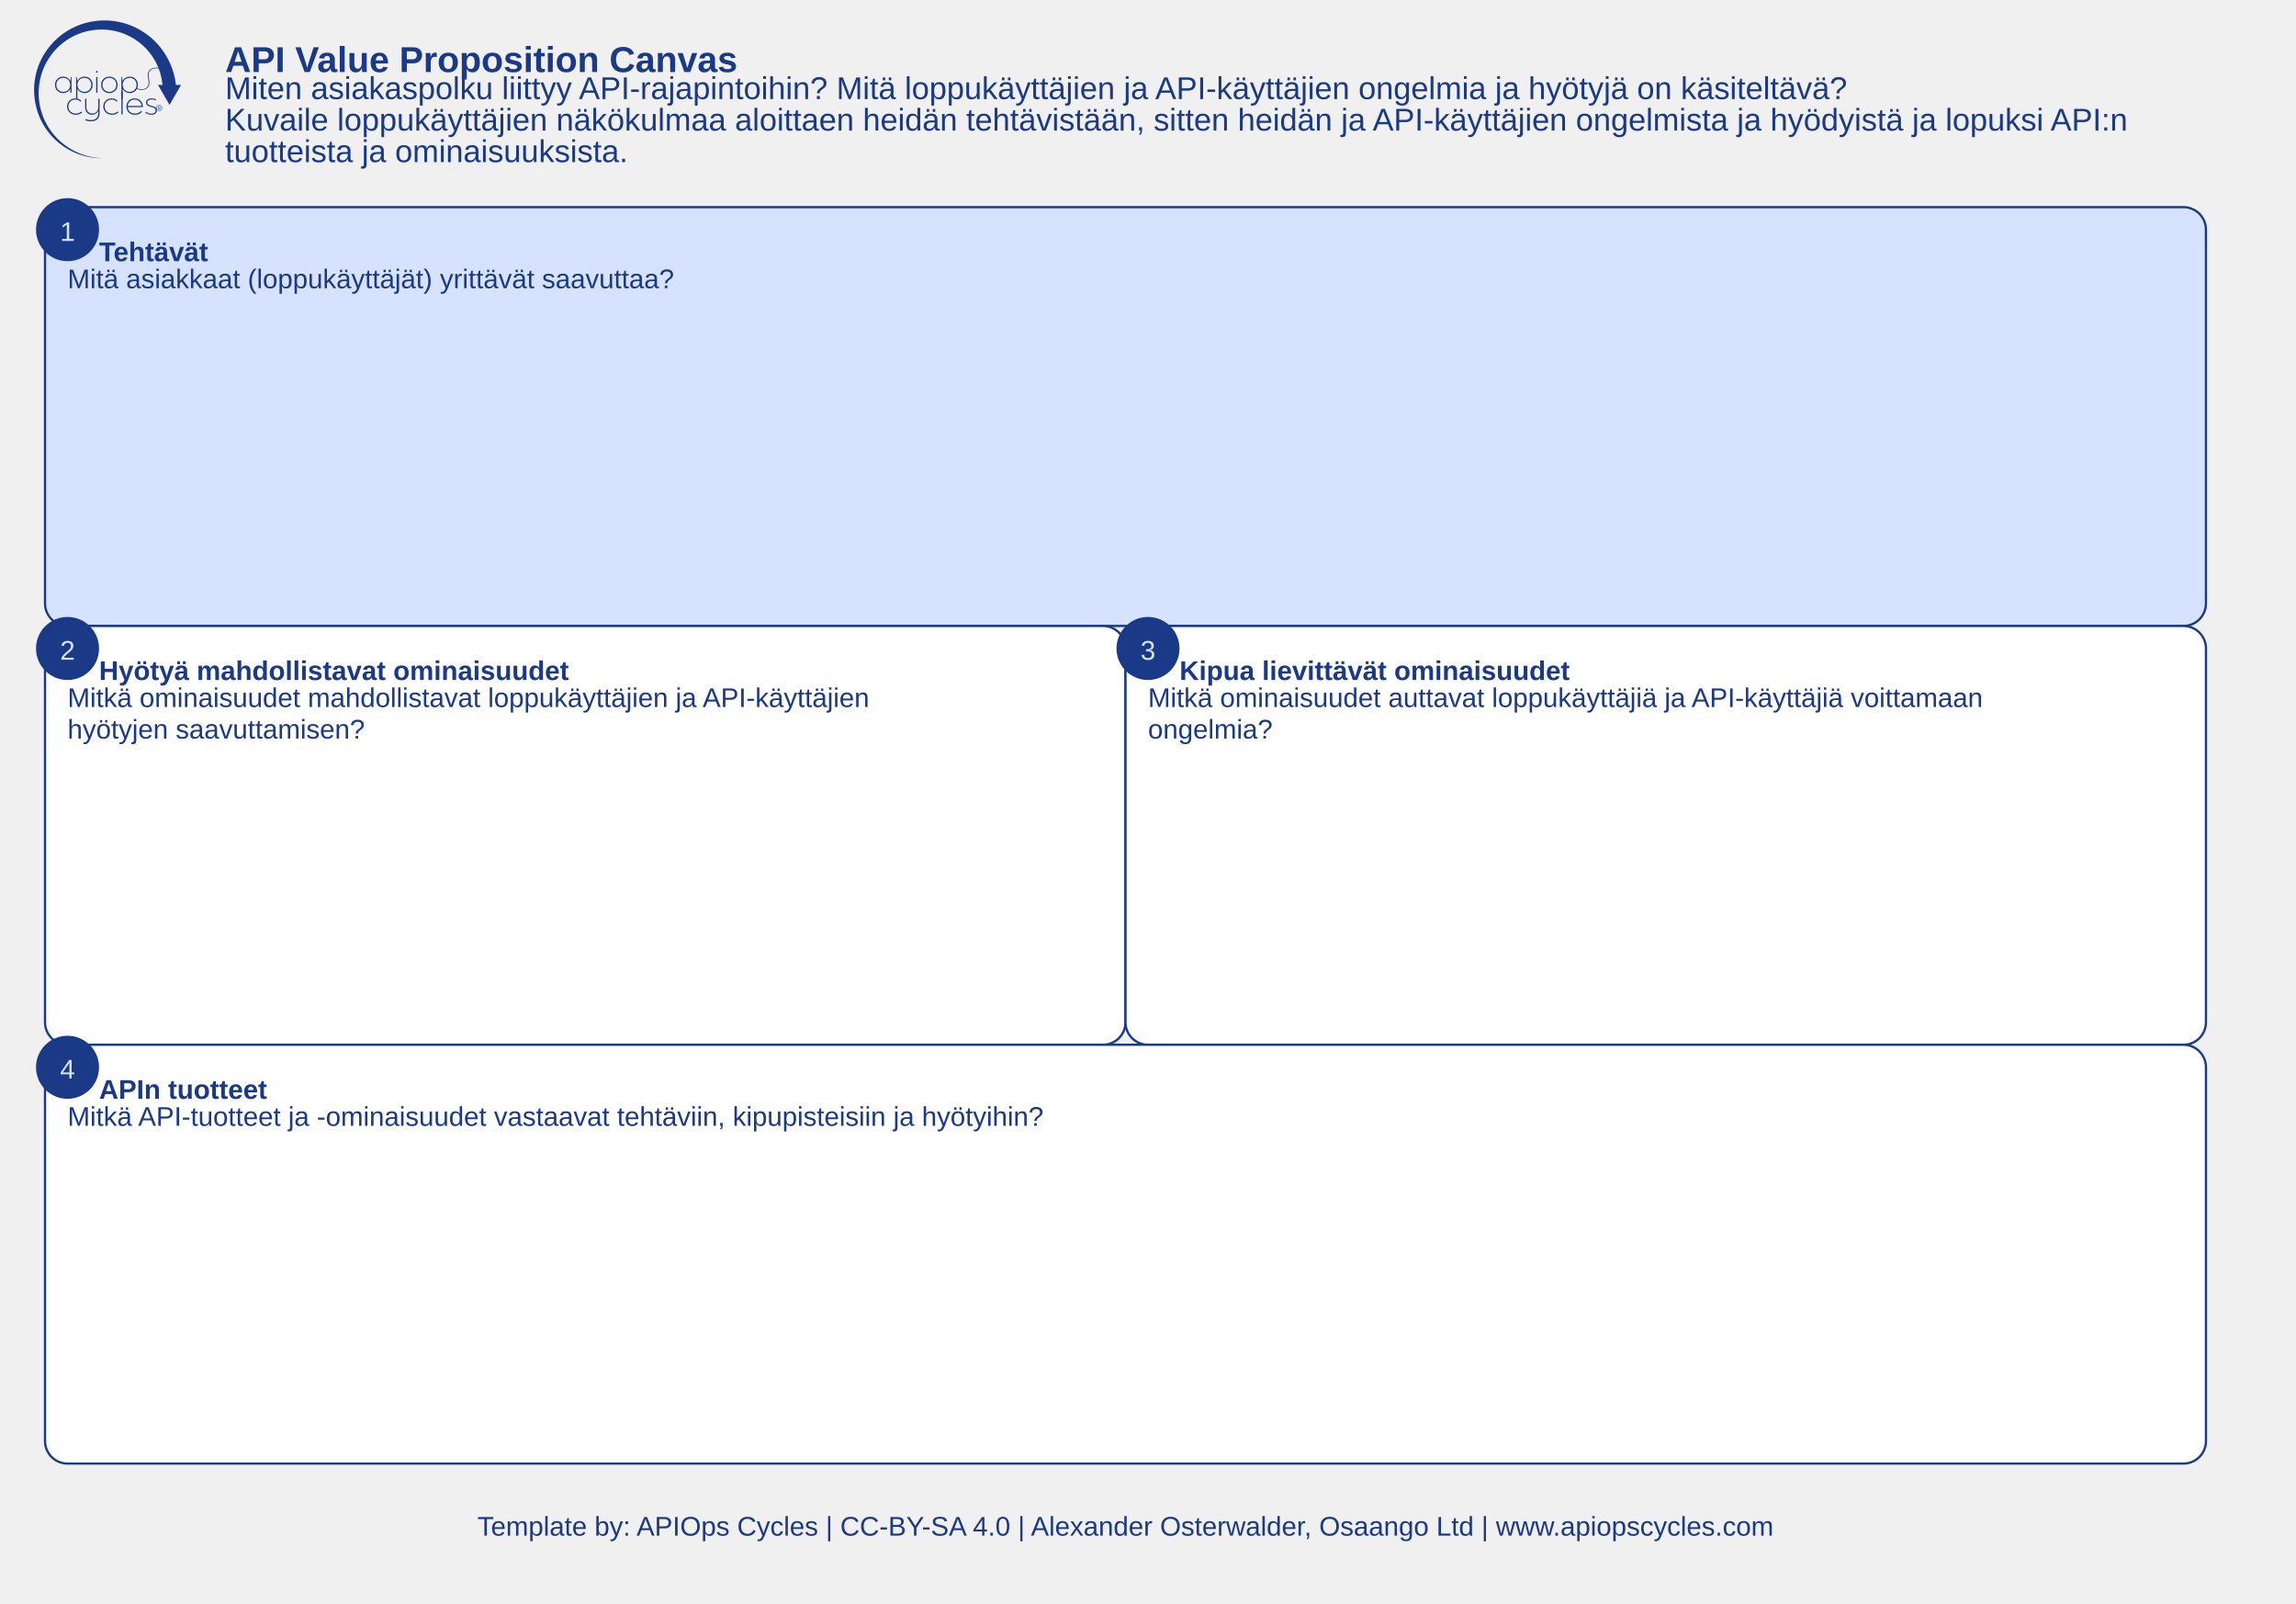
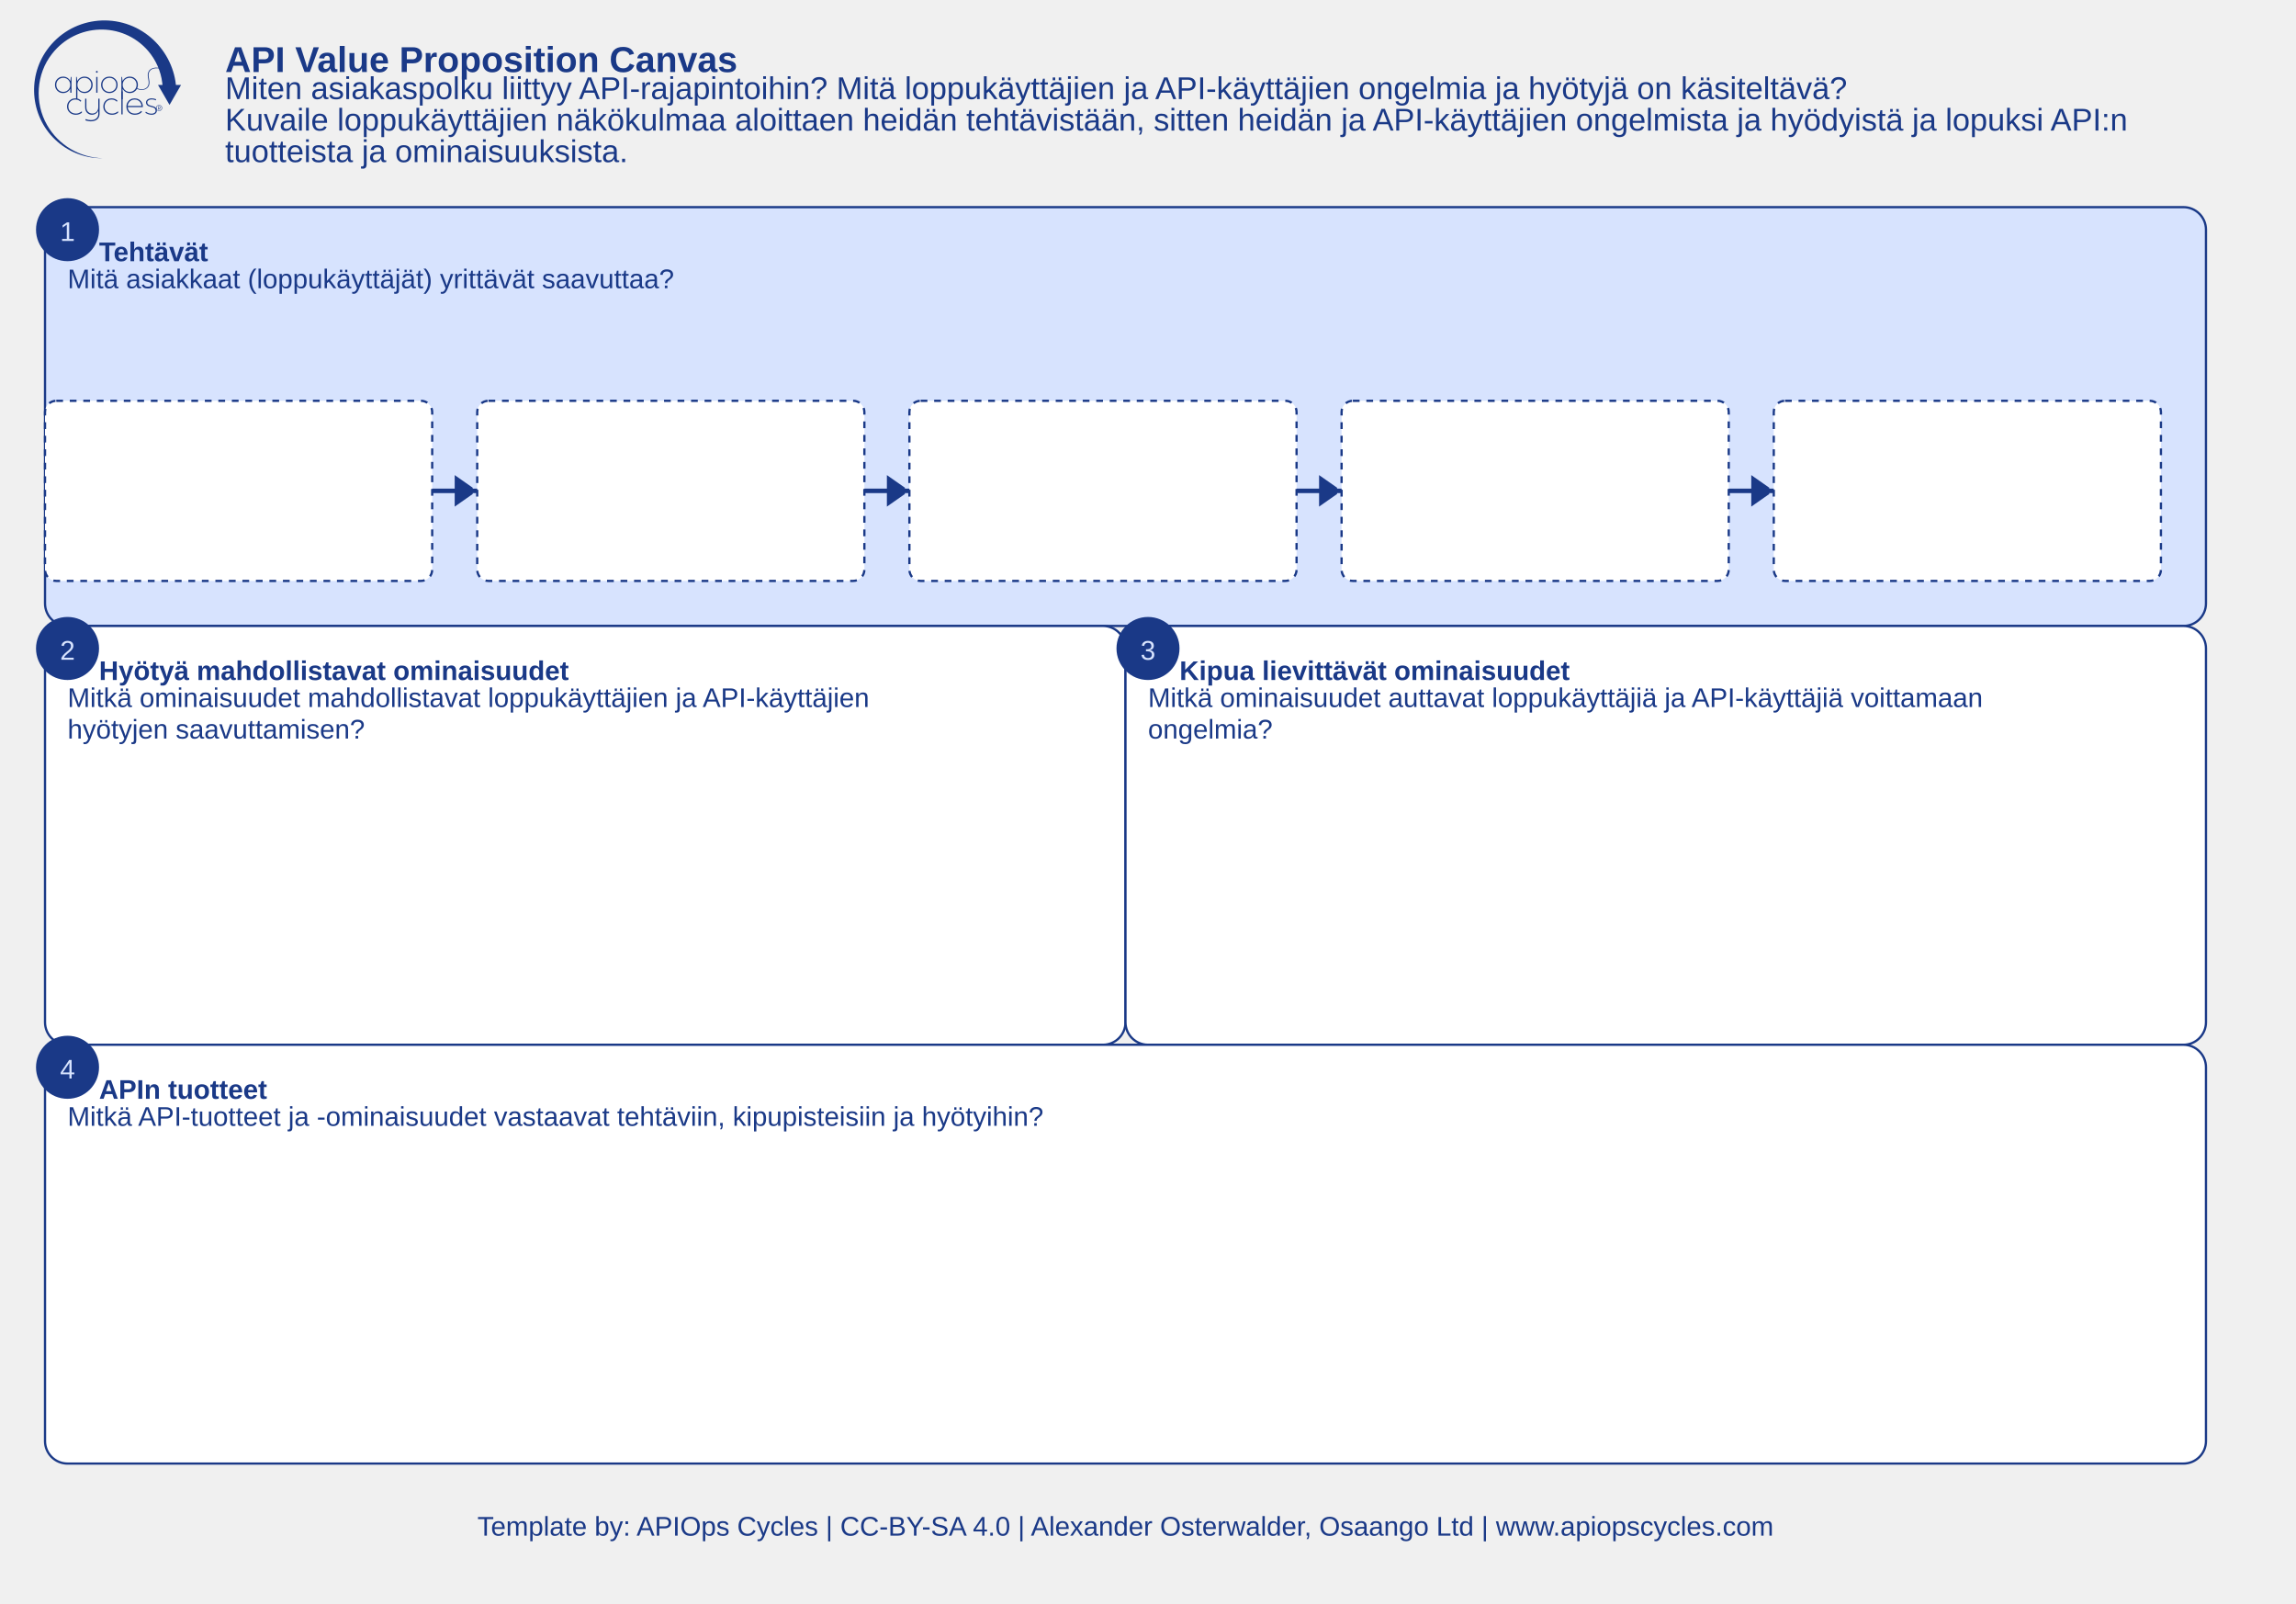
<svg xmlns="http://www.w3.org/2000/svg" width="1020" height="712" font-family="Arial, sans-serif" font-size="12" style="background-color: #f8fafc">
  <defs>
    <filter id="shadow">
      <feDropShadow dx="3" dy="3" stdDeviation="2" flood-color="rgba(0, 0, 0, 0.2)" />
    </filter>
  </defs>
  <g transform="translate(10, 5) scale(0.1,0.1)">
    <svg width="756" zoomAndPan="magnify" viewBox="0 0 567 567" height="756" preserveAspectRatio="xMidYMid meet" version="1.0" id="svg47">
      <defs id="defs5">
        <g id="g1" />
        <clipPath id="ecfbc6fc50">
          <path d="M 0.5 0 L 566.5 0 L 566.5 566 L 0.5 566 Z M 0.5 0 " clip-rule="nonzero" id="path1" />
        </clipPath>
        <clipPath id="4ee1efe14e">
          <path d="M 38 30 L 528.191 30 L 528.191 490 L 38 490 Z M 38 30 " clip-rule="nonzero" id="path2" />
        </clipPath>
        <clipPath id="631ef147b9">
          <path d="M 380 187 L 464 187 L 464 283 L 380 283 Z M 380 187 " clip-rule="nonzero" id="path3" />
        </clipPath>
        <clipPath id="dc9e064c61">
          <path d="M 463.609 187.988 L 458.23 287.418 L 379.734 283.168 L 385.113 183.742 Z M 463.609 187.988 " clip-rule="nonzero" id="path4" />
        </clipPath>
        <clipPath id="06f743e2a4">
          <path d="M 379.477 282.957 L 384.855 183.527 L 463.352 187.773 L 457.973 287.203 Z M 379.477 282.957 " clip-rule="nonzero" id="path5" />
        </clipPath>
      </defs>
      <g clip-path="url(#4ee1efe14e)" id="g8" style="fill:#1a3987;fill-opacity:1">
        <path fill="#ffffff" d="M 116.617 434.637 C 158.09 470.828 212.988 490.789 267.996 489.473 C 191.457 488.059 119.762 445.711 81.969 379.109 C 39.125 305.152 45.559 208.793 98.371 141.828 C 178.516 39.051 332.074 32.734 418.133 131.543 C 443.988 161.492 460.848 199.008 465.605 238.27 C 465.902 240.664 466.145 243.062 466.34 245.465 L 451.488 245.465 L 489.855 311.918 L 528.223 245.465 L 511.156 245.465 C 510.668 240.906 510.059 236.363 509.301 231.844 C 499.641 173.074 467.293 118.582 420.492 81.809 C 314.559 -1.688 159.801 18.852 81.219 129.086 C 13.043 224.371 27.914 357.969 116.617 434.637 " fill-opacity="1" fill-rule="nonzero" id="path8" style="fill:#1a3987;fill-opacity:1" />
      </g>
      <g fill="#ffffff" fill-opacity="1" id="g11" style="fill:#1a3987;fill-opacity:1">
        <g transform="translate(143.5886, 343.5815)" id="g10" style="fill:#1a3987;fill-opacity:1">
          <g id="g9" style="fill:#1a3987;fill-opacity:1">
            <path d="M 34.234 1.172 C 28.742 1.172 23.773 0.016 19.328 -2.297 C 14.879 -4.617 11.363 -7.844 8.781 -11.969 C 6.195 -16.094 4.906 -20.832 4.906 -26.188 C 4.906 -31.551 6.129 -36.273 8.578 -40.359 C 11.035 -44.453 14.32 -47.66 18.438 -49.984 C 22.562 -52.305 27.176 -53.469 32.281 -53.469 C 36.207 -53.469 39.938 -52.781 43.469 -51.406 C 47 -50.031 49.973 -47.938 52.391 -45.125 L 49.547 -42.391 C 47.516 -44.672 45.039 -46.43 42.125 -47.672 C 39.219 -48.922 35.938 -49.547 32.281 -49.547 C 28.031 -49.547 24.141 -48.562 20.609 -46.594 C 17.078 -44.633 14.281 -41.906 12.219 -38.406 C 10.156 -34.906 9.125 -30.832 9.125 -26.188 C 9.125 -21.613 10.234 -17.562 12.453 -14.031 C 14.68 -10.5 17.691 -7.734 21.484 -5.734 C 25.273 -3.742 29.523 -2.75 34.234 -2.75 C 38.098 -2.75 41.629 -3.453 44.828 -4.859 C 48.035 -6.266 51.176 -8.113 54.25 -10.406 L 54.25 -5.594 C 51.438 -3.438 48.363 -1.77 45.031 -0.594 C 41.695 0.582 38.098 1.172 34.234 1.172 Z M 34.234 1.172 " id="path9" style="fill:#1a3987;fill-opacity:1" />
          </g>
        </g>
      </g>
      <g fill="#ffffff" fill-opacity="1" id="g14" style="fill:#1a3987;fill-opacity:1">
        <g transform="translate(200.9774, 343.5815)" id="g13" style="fill:#1a3987;fill-opacity:1">
          <g id="g12" style="fill:#1a3987;fill-opacity:1">
            <path d="M 26.688 23.156 C 24.988 23.156 23.039 22.988 20.844 22.656 C 18.656 22.332 16.461 21.91 14.266 21.391 C 12.078 20.867 10.102 20.312 8.344 19.719 L 9.422 15.594 C 11.973 16.582 14.848 17.398 18.047 18.047 C 21.254 18.703 24.164 19.031 26.781 19.031 C 31.289 19.031 35.41 18.312 39.141 16.875 C 42.867 15.438 45.859 13.113 48.109 9.906 C 50.367 6.707 51.5 2.52 51.5 -2.656 L 51.5 -11.281 L 51.016 -11.281 C 49.055 -7.488 46.273 -4.461 42.672 -2.203 C 39.078 0.047 35.086 1.172 30.703 1.172 C 26.191 1.172 22.203 0.16 18.734 -1.859 C 15.273 -3.891 12.562 -6.77 10.594 -10.5 C 8.633 -14.227 7.656 -18.645 7.656 -23.75 L 7.656 -52.391 L 11.875 -52.391 L 11.875 -23.844 C 11.875 -19.52 12.723 -15.789 14.422 -12.656 C 16.117 -9.52 18.473 -7.098 21.484 -5.391 C 24.492 -3.691 27.895 -2.844 31.688 -2.844 C 35.352 -2.844 38.688 -3.738 41.688 -5.531 C 44.695 -7.332 47.082 -9.801 48.844 -12.938 C 50.613 -16.082 51.5 -19.719 51.5 -23.844 L 51.5 -52.391 L 55.719 -52.391 L 55.719 -2.656 C 55.719 3.301 54.395 8.191 51.75 12.016 C 49.102 15.848 45.586 18.66 41.203 20.453 C 36.816 22.254 31.977 23.156 26.688 23.156 Z M 26.688 23.156 " id="path11" style="fill:#1a3987;fill-opacity:1" />
          </g>
        </g>
      </g>
      <g fill="#ffffff" fill-opacity="1" id="g17" style="fill:#1a3987;fill-opacity:1">
        <g transform="translate(264.3502, 343.5815)" id="g16" style="fill:#1a3987;fill-opacity:1">
          <g id="g15" style="fill:#1a3987;fill-opacity:1">
            <path d="M 34.234 1.172 C 28.742 1.172 23.773 0.016 19.328 -2.297 C 14.879 -4.617 11.363 -7.844 8.781 -11.969 C 6.195 -16.094 4.906 -20.832 4.906 -26.188 C 4.906 -31.551 6.129 -36.273 8.578 -40.359 C 11.035 -44.453 14.32 -47.66 18.438 -49.984 C 22.562 -52.305 27.176 -53.469 32.281 -53.469 C 36.207 -53.469 39.938 -52.781 43.469 -51.406 C 47 -50.031 49.973 -47.938 52.391 -45.125 L 49.547 -42.391 C 47.516 -44.672 45.039 -46.43 42.125 -47.672 C 39.219 -48.922 35.938 -49.547 32.281 -49.547 C 28.031 -49.547 24.141 -48.562 20.609 -46.594 C 17.078 -44.633 14.281 -41.906 12.219 -38.406 C 10.156 -34.906 9.125 -30.832 9.125 -26.188 C 9.125 -21.613 10.234 -17.562 12.453 -14.031 C 14.68 -10.5 17.691 -7.734 21.484 -5.734 C 25.273 -3.742 29.523 -2.75 34.234 -2.75 C 38.098 -2.75 41.629 -3.453 44.828 -4.859 C 48.035 -6.266 51.176 -8.113 54.25 -10.406 L 54.25 -5.594 C 51.438 -3.438 48.363 -1.77 45.031 -0.594 C 41.695 0.582 38.098 1.172 34.234 1.172 Z M 34.234 1.172 " id="path14" style="fill:#1a3987;fill-opacity:1" />
          </g>
        </g>
      </g>
      <g fill="#ffffff" fill-opacity="1" id="g20" style="fill:#1a3987;fill-opacity:1">
        <g transform="translate(321.739, 343.5815)" id="g19" style="fill:#1a3987;fill-opacity:1">
          <g id="g18" style="fill:#1a3987;fill-opacity:1">
            <path d="M 7.656 0 L 7.656 -76.422 L 11.875 -76.422 L 11.875 0 Z M 7.656 0 " id="path17" style="fill:#1a3987;fill-opacity:1" />
          </g>
        </g>
      </g>
      <g fill="#ffffff" fill-opacity="1" id="g23" style="fill:#1a3987;fill-opacity:1">
        <g transform="translate(341.261, 343.5815)" id="g22" style="fill:#1a3987;fill-opacity:1">
          <g id="g21" style="fill:#1a3987;fill-opacity:1">
            <path d="M 33.266 1.172 C 27.566 1.172 22.594 0.016 18.344 -2.297 C 14.094 -4.617 10.789 -7.844 8.438 -11.969 C 6.082 -16.094 4.906 -20.832 4.906 -26.188 C 4.906 -31.551 6.129 -36.273 8.578 -40.359 C 11.035 -44.453 14.32 -47.66 18.438 -49.984 C 22.562 -52.305 27.176 -53.469 32.281 -53.469 C 37.383 -53.469 42.008 -52.305 46.156 -49.984 C 50.312 -47.66 53.598 -44.453 56.016 -40.359 C 58.441 -36.273 59.656 -31.551 59.656 -26.188 L 59.656 -24.328 L 9.219 -24.328 C 9.477 -20.078 10.641 -16.316 12.703 -13.047 C 14.766 -9.773 17.547 -7.238 21.047 -5.438 C 24.547 -3.645 28.617 -2.75 33.266 -2.75 C 37.316 -2.75 41.172 -3.5 44.828 -5 C 48.492 -6.508 51.602 -8.766 54.156 -11.766 L 56.906 -8.531 C 53.895 -5.133 50.328 -2.664 46.203 -1.125 C 42.086 0.406 37.773 1.172 33.266 1.172 Z M 9.219 -28.156 L 55.328 -28.156 C 55.066 -32.406 53.875 -36.133 51.75 -39.344 C 49.625 -42.551 46.875 -45.051 43.5 -46.844 C 40.133 -48.645 36.395 -49.547 32.281 -49.547 C 28.219 -49.547 24.504 -48.645 21.141 -46.844 C 17.773 -45.051 15.031 -42.551 12.906 -39.344 C 10.781 -36.133 9.551 -32.406 9.219 -28.156 Z M 9.219 -28.156 " id="path20" style="fill:#1a3987;fill-opacity:1" />
          </g>
        </g>
      </g>
      <g fill="#ffffff" fill-opacity="1" id="g26" style="fill:#1a3987;fill-opacity:1">
        <g transform="translate(405.8111, 343.5815)" id="g25" style="fill:#1a3987;fill-opacity:1">
          <g id="g24" style="fill:#1a3987;fill-opacity:1">
            <path d="M 24.328 1.172 C 20.211 1.172 16.367 0.52 12.797 -0.781 C 9.234 -2.094 6.145 -3.695 3.531 -5.594 L 5.203 -9.031 C 7.492 -7.195 10.27 -5.641 13.531 -4.359 C 16.801 -3.086 20.336 -2.453 24.141 -2.453 C 28.316 -2.453 31.613 -3.383 34.031 -5.25 C 36.457 -7.113 37.672 -9.516 37.672 -12.453 C 37.672 -15.535 36.656 -18.07 34.625 -20.062 C 32.602 -22.062 28.711 -23.648 22.953 -24.828 C 16.68 -26.129 12.234 -28.07 9.609 -30.656 C 6.992 -33.238 5.688 -36.426 5.688 -40.219 C 5.688 -42.645 6.453 -44.852 7.984 -46.844 C 9.523 -48.844 11.672 -50.445 14.422 -51.656 C 17.172 -52.863 20.375 -53.469 24.031 -53.469 C 27.102 -53.469 29.832 -53.207 32.219 -52.688 C 34.613 -52.164 36.859 -51.508 38.953 -50.719 L 38.953 -46.797 C 36.984 -47.648 34.77 -48.367 32.312 -48.953 C 29.863 -49.547 27.07 -49.844 23.938 -49.844 C 19.75 -49.844 16.363 -48.895 13.781 -47 C 11.195 -45.102 9.906 -42.844 9.906 -40.219 C 9.906 -38.457 10.312 -36.836 11.125 -35.359 C 11.945 -33.891 13.406 -32.582 15.5 -31.438 C 17.594 -30.301 20.602 -29.305 24.531 -28.453 C 30.938 -27.078 35.43 -25.098 38.016 -22.516 C 40.598 -19.93 41.891 -16.613 41.891 -12.562 C 41.891 -8.633 40.301 -5.363 37.125 -2.75 C 33.957 -0.133 29.691 1.172 24.328 1.172 Z M 24.328 1.172 " id="path23" style="fill:#1a3987;fill-opacity:1" />
          </g>
        </g>
      </g>
      <g fill="#ffffff" fill-opacity="1" id="g29" style="fill:#1a3987;fill-opacity:1">
        <g transform="translate(103.1736,271.3029)" id="g28" style="fill:#1a3987;fill-opacity:1">
          <g id="g27" style="fill:#1a3987;fill-opacity:1">
            <path d="m 31.969,1.188 c -4.98,0 -9.508,-1.164 -13.578,-3.484 -4.062,-2.332 -7.293,-5.566 -9.688,-9.703 -2.398,-4.133 -3.594,-8.891 -3.594,-14.266 0,-5.375 1.195,-10.109 3.594,-14.203 2.395,-4.102 5.625,-7.316 9.688,-9.641 4.07,-2.332 8.598,-3.5 13.578,-3.5 5.188,0 9.875,1.262 14.062,3.781 4.195,2.523 7.414,5.98 9.656,10.375 h 0.578 L 57.844,-52.531 h 2.266 V 0 H 55.875 V -12.297 H 55.281 C 52.988,-8.098 49.789,-4.801 45.688,-2.406 41.594,-0.008 37.02,1.188 31.969,1.188 Z M 32.562,-2.75 c 4.332,0 8.25,-1 11.75,-3 3.508,-2 6.297,-4.77 8.359,-8.312 2.07,-3.539 3.109,-7.609 3.109,-12.203 0,-4.656 -1.039,-8.738 -3.109,-12.25 -2.062,-3.508 -4.852,-6.242 -8.359,-8.203 -3.5,-1.969 -7.418,-2.953 -11.75,-2.953 -4.262,0 -8.148,0.984 -11.656,2.953 -3.512,1.961 -6.32,4.695 -8.422,8.203 -2.094,3.512 -3.141,7.594 -3.141,12.25 0,4.594 1.031,8.664 3.094,12.203 2.07,3.543 4.879,6.312 8.422,8.312 3.539,2 7.441,3 11.703,3 z m 0,0" id="path26" style="fill:#1a3987;fill-opacity:1" />
          </g>
        </g>
      </g>
      <g fill="#ffffff" fill-opacity="1" id="g32" style="fill:#1a3987;fill-opacity:1">
        <g transform="translate(170.9521,271.3029)" id="g31" style="fill:#1a3987;fill-opacity:1">
          <g id="g30" style="fill:#1a3987;fill-opacity:1">
            <path d="M 7.672,21.734 V -52.531 H 9.938 l 1.578,13.078 H 12 c 2.289,-4.395 5.535,-7.852 9.734,-10.375 4.195,-2.52 8.891,-3.781 14.078,-3.781 4.977,0 9.5,1.168 13.562,3.5 4.07,2.324 7.305,5.539 9.703,9.641 2.395,4.094 3.594,8.828 3.594,14.203 0,5.375 -1.199,10.133 -3.594,14.266 C 56.68,-7.863 53.445,-4.629 49.375,-2.297 45.312,0.023 40.789,1.188 35.812,1.188 30.82,1.188 26.258,-0.008 22.125,-2.406 18,-4.801 14.789,-8.066 12.5,-12.203 h -0.594 v 33.938 z M 35.219,-2.75 c 4.258,0 8.145,-1 11.656,-3 3.508,-2 6.297,-4.77 8.359,-8.312 2.07,-3.539 3.109,-7.609 3.109,-12.203 0,-4.656 -1.039,-8.738 -3.109,-12.25 -2.062,-3.508 -4.852,-6.242 -8.359,-8.203 -3.512,-1.969 -7.398,-2.953 -11.656,-2.953 -4.262,0 -8.164,0.984 -11.703,2.953 -3.543,1.961 -6.352,4.695 -8.422,8.203 -2.062,3.512 -3.094,7.594 -3.094,12.25 0,4.594 1.031,8.664 3.094,12.203 2.07,3.543 4.879,6.312 8.422,8.312 3.539,2 7.441,3 11.703,3 z m 0,0" id="path29" style="fill:#1a3987;fill-opacity:1" />
          </g>
        </g>
      </g>
      <g fill="#ffffff" fill-opacity="1" id="g35" style="fill:#1a3987;fill-opacity:1">
        <g transform="translate(238.2387, 271.3029)" id="g34" style="fill:#1a3987;fill-opacity:1">
          <g id="g33" style="fill:#1a3987;fill-opacity:1">
            <path d="M 9.438 -66.406 C 8.594 -66.406 7.859 -66.711 7.234 -67.328 C 6.609 -67.953 6.297 -68.691 6.297 -69.547 C 6.297 -70.398 6.609 -71.117 7.234 -71.703 C 7.859 -72.297 8.594 -72.594 9.438 -72.594 C 10.289 -72.594 11.016 -72.297 11.609 -71.703 C 12.203 -71.117 12.5 -70.398 12.5 -69.547 C 12.5 -68.691 12.203 -67.953 11.609 -67.328 C 11.016 -66.711 10.289 -66.406 9.438 -66.406 Z M 7.281 0 L 7.281 -52.531 L 11.609 -52.531 L 11.609 0 Z M 7.281 0 " id="path32" style="fill:#1a3987;fill-opacity:1" />
          </g>
        </g>
      </g>
      <g fill="#ffffff" fill-opacity="1" id="g38" style="fill:#1a3987;fill-opacity:1">
        <g transform="translate(257.0278,271.3029)" id="g37" style="fill:#1a3987;fill-opacity:1">
          <g id="g36" style="fill:#1a3987;fill-opacity:1">
            <path d="m 32.359,1.188 c -5.117,0 -9.742,-1.164 -13.875,-3.484 -4.125,-2.332 -7.418,-5.566 -9.875,-9.703 -2.461,-4.133 -3.688,-8.891 -3.688,-14.266 0,-5.375 1.227,-10.109 3.688,-14.203 2.457,-4.102 5.75,-7.316 9.875,-9.641 4.133,-2.332 8.758,-3.5 13.875,-3.5 5.113,0 9.738,1.168 13.875,3.5 4.133,2.324 7.43,5.539 9.891,9.641 2.457,4.094 3.688,8.828 3.688,14.203 0,5.375 -1.23,10.133 -3.688,14.266 -2.461,4.137 -5.758,7.371 -9.891,9.703 -4.137,2.32 -8.762,3.484 -13.875,3.484 z m 0,-3.938 c 4.332,0 8.254,-1 11.766,-3 3.508,-2 6.297,-4.77 8.359,-8.312 2.062,-3.539 3.094,-7.609 3.094,-12.203 0,-4.656 -1.031,-8.738 -3.094,-12.25 -2.062,-3.508 -4.852,-6.242 -8.359,-8.203 -3.512,-1.969 -7.434,-2.953 -11.766,-2.953 -4.262,0 -8.164,0.984 -11.703,2.953 -3.543,1.961 -6.344,4.695 -8.406,8.203 -2.062,3.512 -3.094,7.594 -3.094,12.25 0,4.594 1.031,8.664 3.094,12.203 2.062,3.543 4.863,6.312 8.406,8.312 3.539,2 7.441,3 11.703,3 z m 0,0" id="path35" style="fill:#1a3987;fill-opacity:1" />
          </g>
        </g>
      </g>
      <g fill="#ffffff" fill-opacity="1" id="g41" style="fill:#1a3987;fill-opacity:1">
        <g transform="translate(321.7568,271.3029)" id="g40" style="fill:#1a3987;fill-opacity:1">
          <g id="g39" style="fill:#1a3987;fill-opacity:1">
            <path d="M 7.672,21.734 V -52.531 H 9.938 l 1.578,13.078 H 12 c 2.289,-4.395 5.535,-7.852 9.734,-10.375 4.195,-2.52 8.891,-3.781 14.078,-3.781 4.977,0 9.5,1.168 13.562,3.5 4.07,2.324 7.305,5.539 9.703,9.641 2.395,4.094 3.594,8.828 3.594,14.203 0,5.375 -1.199,10.133 -3.594,14.266 C 56.68,-7.863 53.445,-4.629 49.375,-2.297 45.312,0.023 40.789,1.188 35.812,1.188 30.82,1.188 26.258,-0.008 22.125,-2.406 18,-4.801 14.789,-8.066 12.5,-12.203 h -0.594 v 33.938 z M 35.219,-2.75 c 4.258,0 8.145,-1 11.656,-3 3.508,-2 6.297,-4.77 8.359,-8.312 2.07,-3.539 3.109,-7.609 3.109,-12.203 0,-4.656 -1.039,-8.738 -3.109,-12.25 -2.062,-3.508 -4.852,-6.242 -8.359,-8.203 -3.512,-1.969 -7.398,-2.953 -11.656,-2.953 -4.262,0 -8.164,0.984 -11.703,2.953 -3.543,1.961 -6.352,4.695 -8.422,8.203 -2.062,3.512 -3.094,7.594 -3.094,12.25 0,4.594 1.031,8.664 3.094,12.203 2.07,3.543 4.879,6.312 8.422,8.312 3.539,2 7.441,3 11.703,3 z m 0,0" id="path38" style="fill:#1a3987;fill-opacity:1" />
          </g>
        </g>
      </g>
      <g fill="#ffffff" fill-opacity="1" id="g44" style="fill:#1a3987;fill-opacity:1">
        <g transform="translate(443.0016, 344.7426)" id="g43" style="fill:#1a3987;fill-opacity:1">
          <g id="g42" style="fill:#1a3987;fill-opacity:1">
            <path d="M 12.016 -12.578 C 10.18 -12.578 8.504 -13.008 6.984 -13.875 C 5.461 -14.75 4.242 -15.93 3.328 -17.422 C 2.41 -18.91 1.953 -20.602 1.953 -22.5 C 1.953 -24.426 2.41 -26.133 3.328 -27.625 C 4.242 -29.113 5.461 -30.289 6.984 -31.156 C 8.504 -32.031 10.18 -32.469 12.016 -32.469 C 13.879 -32.469 15.586 -32.031 17.141 -31.156 C 18.691 -30.289 19.926 -29.113 20.844 -27.625 C 21.758 -26.133 22.219 -24.426 22.219 -22.5 C 22.219 -20.602 21.758 -18.91 20.844 -17.422 C 19.926 -15.93 18.691 -14.75 17.141 -13.875 C 15.586 -13.008 13.879 -12.578 12.016 -12.578 Z M 12.016 -13.922 C 13.691 -13.922 15.172 -14.285 16.453 -15.016 C 17.742 -15.742 18.766 -16.754 19.516 -18.047 C 20.266 -19.336 20.641 -20.82 20.641 -22.5 C 20.641 -24.207 20.266 -25.703 19.516 -26.984 C 18.766 -28.273 17.742 -29.285 16.453 -30.016 C 15.172 -30.742 13.691 -31.109 12.016 -31.109 C 10.398 -31.109 8.957 -30.742 7.688 -30.016 C 6.414 -29.285 5.414 -28.273 4.688 -26.984 C 3.957 -25.703 3.594 -24.207 3.594 -22.5 C 3.594 -20.82 3.957 -19.336 4.688 -18.047 C 5.414 -16.754 6.414 -15.742 7.688 -15.016 C 8.957 -14.285 10.398 -13.922 12.016 -13.922 Z M 8.578 -16.859 L 8.578 -28.312 L 11.547 -28.312 C 13.285 -28.312 14.539 -27.879 15.312 -27.016 C 16.094 -26.148 16.484 -25.109 16.484 -23.891 C 16.484 -23.086 16.281 -22.352 15.875 -21.688 C 15.477 -21.02 14.875 -20.516 14.062 -20.172 L 16.484 -16.859 L 14.672 -16.859 L 12.578 -19.75 L 10.109 -19.75 L 10.109 -16.859 Z M 10.109 -20.906 L 11.453 -20.906 C 12.766 -20.906 13.664 -21.188 14.156 -21.75 C 14.656 -22.312 14.906 -23.023 14.906 -23.891 C 14.906 -24.797 14.656 -25.551 14.156 -26.156 C 13.664 -26.758 12.766 -27.062 11.453 -27.062 L 10.109 -27.062 Z M 10.109 -20.906 " id="path41" style="fill:#1a3987;fill-opacity:1" />
          </g>
        </g>
      </g>
      <g clip-path="url(#631ef147b9)" id="g47" transform="matrix(0.9917124,0,0,0.7826673,3.840058,40.77719)" style="fill:#1a3987;fill-opacity:1">
        <g clip-path="url(#dc9e064c61)" id="g46" style="fill:#1a3987;fill-opacity:1">
          <g clip-path="url(#06f743e2a4)" id="g45" style="fill:#1a3987;fill-opacity:1">
            <path fill="#ffffff" d="m 380.312,275.602 c -0.469,0.598 -0.363,1.461 0.23,1.93 5.379,4.219 12.348,6.117 19.121,5.199 6.773,-0.918 12.988,-4.594 17.051,-10.094 4.625,-6.254 6.59,-14.914 5.836,-25.734 -0.27,-3.887 -0.832,-7.789 -1.375,-11.559 -0.668,-4.652 -1.359,-9.465 -1.492,-14.203 -0.188,-6.918 0.91,-16.555 7.211,-23.152 3.93,-4.113 9.719,-6.754 16.297,-7.43 5.484,-0.566 11.523,0.164 18.465,2.23 0.727,0.215 1.492,-0.199 1.707,-0.926 0.031,-0.105 0.051,-0.211 0.059,-0.32 0.031,-0.617 -0.359,-1.203 -0.98,-1.387 -7.297,-2.172 -13.684,-2.934 -19.531,-2.332 -7.23,0.746 -13.621,3.68 -18,8.266 -6.957,7.281 -8.176,17.684 -7.973,25.129 0.133,4.895 0.84,9.785 1.52,14.516 0.535,3.723 1.09,7.57 1.352,11.359 0.707,10.148 -1.078,18.195 -5.301,23.91 -3.57,4.832 -9.258,8.199 -15.211,9.004 -5.953,0.805 -12.328,-0.93 -17.055,-4.637 -0.598,-0.469 -1.461,-0.367 -1.93,0.23 z m 0,0" fill-opacity="1" fill-rule="nonzero" id="path44" style="fill:#1a3987;fill-opacity:1" />
          </g>
        </g>
      </g>
    </svg>
  </g>
  <text x="100" y="32" text-anchor="start" font-family="Arial, sans-serif" font-size="16" fill="#1a3987" font-weight="bold">
    <tspan>API Value Proposition Canvas</tspan>
  </text>
  <text x="100" y="44" text-anchor="start" font-family="Arial, sans-serif" font-size="14" fill="#1a3987">
    <tspan>Miten asiakaspolku liittyy API-rajapintoihin? Mitä loppukäyttäjien ja API-käyttäjien ongelmia ja hyötyjä on käsiteltävä?</tspan>
  </text>
  <text x="100" y="58" text-anchor="start" font-family="Arial, sans-serif" font-size="14" fill="#1a3987">
    <tspan>Kuvaile loppukäyttäjien näkökulmaa aloittaen heidän tehtävistään, sitten heidän ja API-käyttäjien ongelmista ja hyödyistä ja lopuksi API:n</tspan>
    <tspan x="100" dy="14">tuotteista ja ominaisuuksista.</tspan>
  </text>
+   <defs>
+     <marker id="journey-arrowhead" markerWidth="4" markerHeight="7" refX="5" refY="3.5" orient="auto">
+       <polygon points="0 0, 5 3.5, 0 7" fill="#1a3987" />
+     </marker>
+   </defs>
  <rect x="20" y="92" width="960" height="186" fill="#d7e3fe" stroke="#1a3987" rx="10" ry="10" />
+   <g class="cc-journey-steps">
+     <rect x="20" y="178" width="172" height="80" fill="#fff" stroke="#1a3987" stroke-width="1" stroke-dasharray="3" rx="5" ry="5" />
+     <rect x="212" y="178" width="172" height="80" fill="#fff" stroke="#1a3987" stroke-width="1" stroke-dasharray="3" rx="5" ry="5" />
+     <rect x="404" y="178" width="172" height="80" fill="#fff" stroke="#1a3987" stroke-width="1" stroke-dasharray="3" rx="5" ry="5" />
+     <rect x="596" y="178" width="172" height="80" fill="#fff" stroke="#1a3987" stroke-width="1" stroke-dasharray="3" rx="5" ry="5" />
+     <rect x="788" y="178" width="172" height="80" fill="#fff" stroke="#1a3987" stroke-width="1" stroke-dasharray="3" rx="5" ry="5" />
+     <line x1="192" y1="218" x2="212" y2="218" stroke="#1a3987" stroke-width="2" marker-end="url(#journey-arrowhead)" />
+     <line x1="384" y1="218" x2="404" y2="218" stroke="#1a3987" stroke-width="2" marker-end="url(#journey-arrowhead)" />
+     <line x1="576" y1="218" x2="596" y2="218" stroke="#1a3987" stroke-width="2" marker-end="url(#journey-arrowhead)" />
+     <line x1="768" y1="218" x2="788" y2="218" stroke="#1a3987" stroke-width="2" marker-end="url(#journey-arrowhead)" />
+   </g>
  <circle cx="30" cy="102" r="14" fill="#1a3987" />
  <text x="30" y="107" text-anchor="middle" font-family="Arial, sans-serif" font-size="12" fill="#d7e3fe">1</text>
  <text x="44" y="116" text-anchor="start" font-family="Arial, sans-serif" font-size="12" fill="#1a3987" font-weight="bold">
    <tspan>Tehtävät</tspan>
  </text>
  <text x="30" y="128" text-anchor="start" font-family="Arial, sans-serif" font-size="12" fill="#1a3987">
    <tspan>Mitä asiakkaat (loppukäyttäjät) yrittävät saavuttaa?</tspan>
  </text>
  <rect x="20" y="278" width="480" height="186" fill="#ffffff" stroke="#1a3987" rx="10" ry="10" />
  <circle cx="30" cy="288" r="14" fill="#1a3987" />
  <text x="30" y="293" text-anchor="middle" font-family="Arial, sans-serif" font-size="12" fill="#d7e3fe">2</text>
  <text x="44" y="302" text-anchor="start" font-family="Arial, sans-serif" font-size="12" fill="#1a3987" font-weight="bold">
    <tspan>Hyötyä mahdollistavat ominaisuudet</tspan>
  </text>
  <text x="30" y="314" text-anchor="start" font-family="Arial, sans-serif" font-size="12" fill="#1a3987">
    <tspan>Mitkä ominaisuudet mahdollistavat loppukäyttäjien ja API-käyttäjien</tspan>
    <tspan x="30" dy="14">hyötyjen saavuttamisen?</tspan>
  </text>
  <rect x="500" y="278" width="480" height="186" fill="#ffffff" stroke="#1a3987" rx="10" ry="10" />
  <circle cx="510" cy="288" r="14" fill="#1a3987" />
  <text x="510" y="293" text-anchor="middle" font-family="Arial, sans-serif" font-size="12" fill="#d7e3fe">3</text>
  <text x="524" y="302" text-anchor="start" font-family="Arial, sans-serif" font-size="12" fill="#1a3987" font-weight="bold">
    <tspan>Kipua lievittävät ominaisuudet</tspan>
  </text>
  <text x="510" y="314" text-anchor="start" font-family="Arial, sans-serif" font-size="12" fill="#1a3987">
    <tspan>Mitkä ominaisuudet auttavat loppukäyttäjiä ja API-käyttäjiä voittamaan</tspan>
    <tspan x="510" dy="14">ongelmia?</tspan>
  </text>
  <rect x="20" y="464" width="960" height="186" fill="#ffffff" stroke="#1a3987" rx="10" ry="10" />
  <circle cx="30" cy="474" r="14" fill="#1a3987" />
  <text x="30" y="479" text-anchor="middle" font-family="Arial, sans-serif" font-size="12" fill="#d7e3fe">4</text>
  <text x="44" y="488" text-anchor="start" font-family="Arial, sans-serif" font-size="12" fill="#1a3987" font-weight="bold">
    <tspan>APIn tuotteet</tspan>
  </text>
  <text x="30" y="500" text-anchor="start" font-family="Arial, sans-serif" font-size="12" fill="#1a3987">
    <tspan>Mitkä API-tuotteet ja -ominaisuudet vastaavat tehtäviin, kipupisteisiin ja hyötyihin?</tspan>
  </text>
  <text class="footer" x="500" y="682" text-anchor="middle" font-family="Arial, sans-serif" font-size="12" fill="#1a3987">Template by: APIOps Cycles | CC-BY-SA 4.0 | Alexander Osterwalder, Osaango Ltd | <a href="http://www.apiopscycles.com" target="_blank">www.apiopscycles.com</a>
  </text>
</svg>
